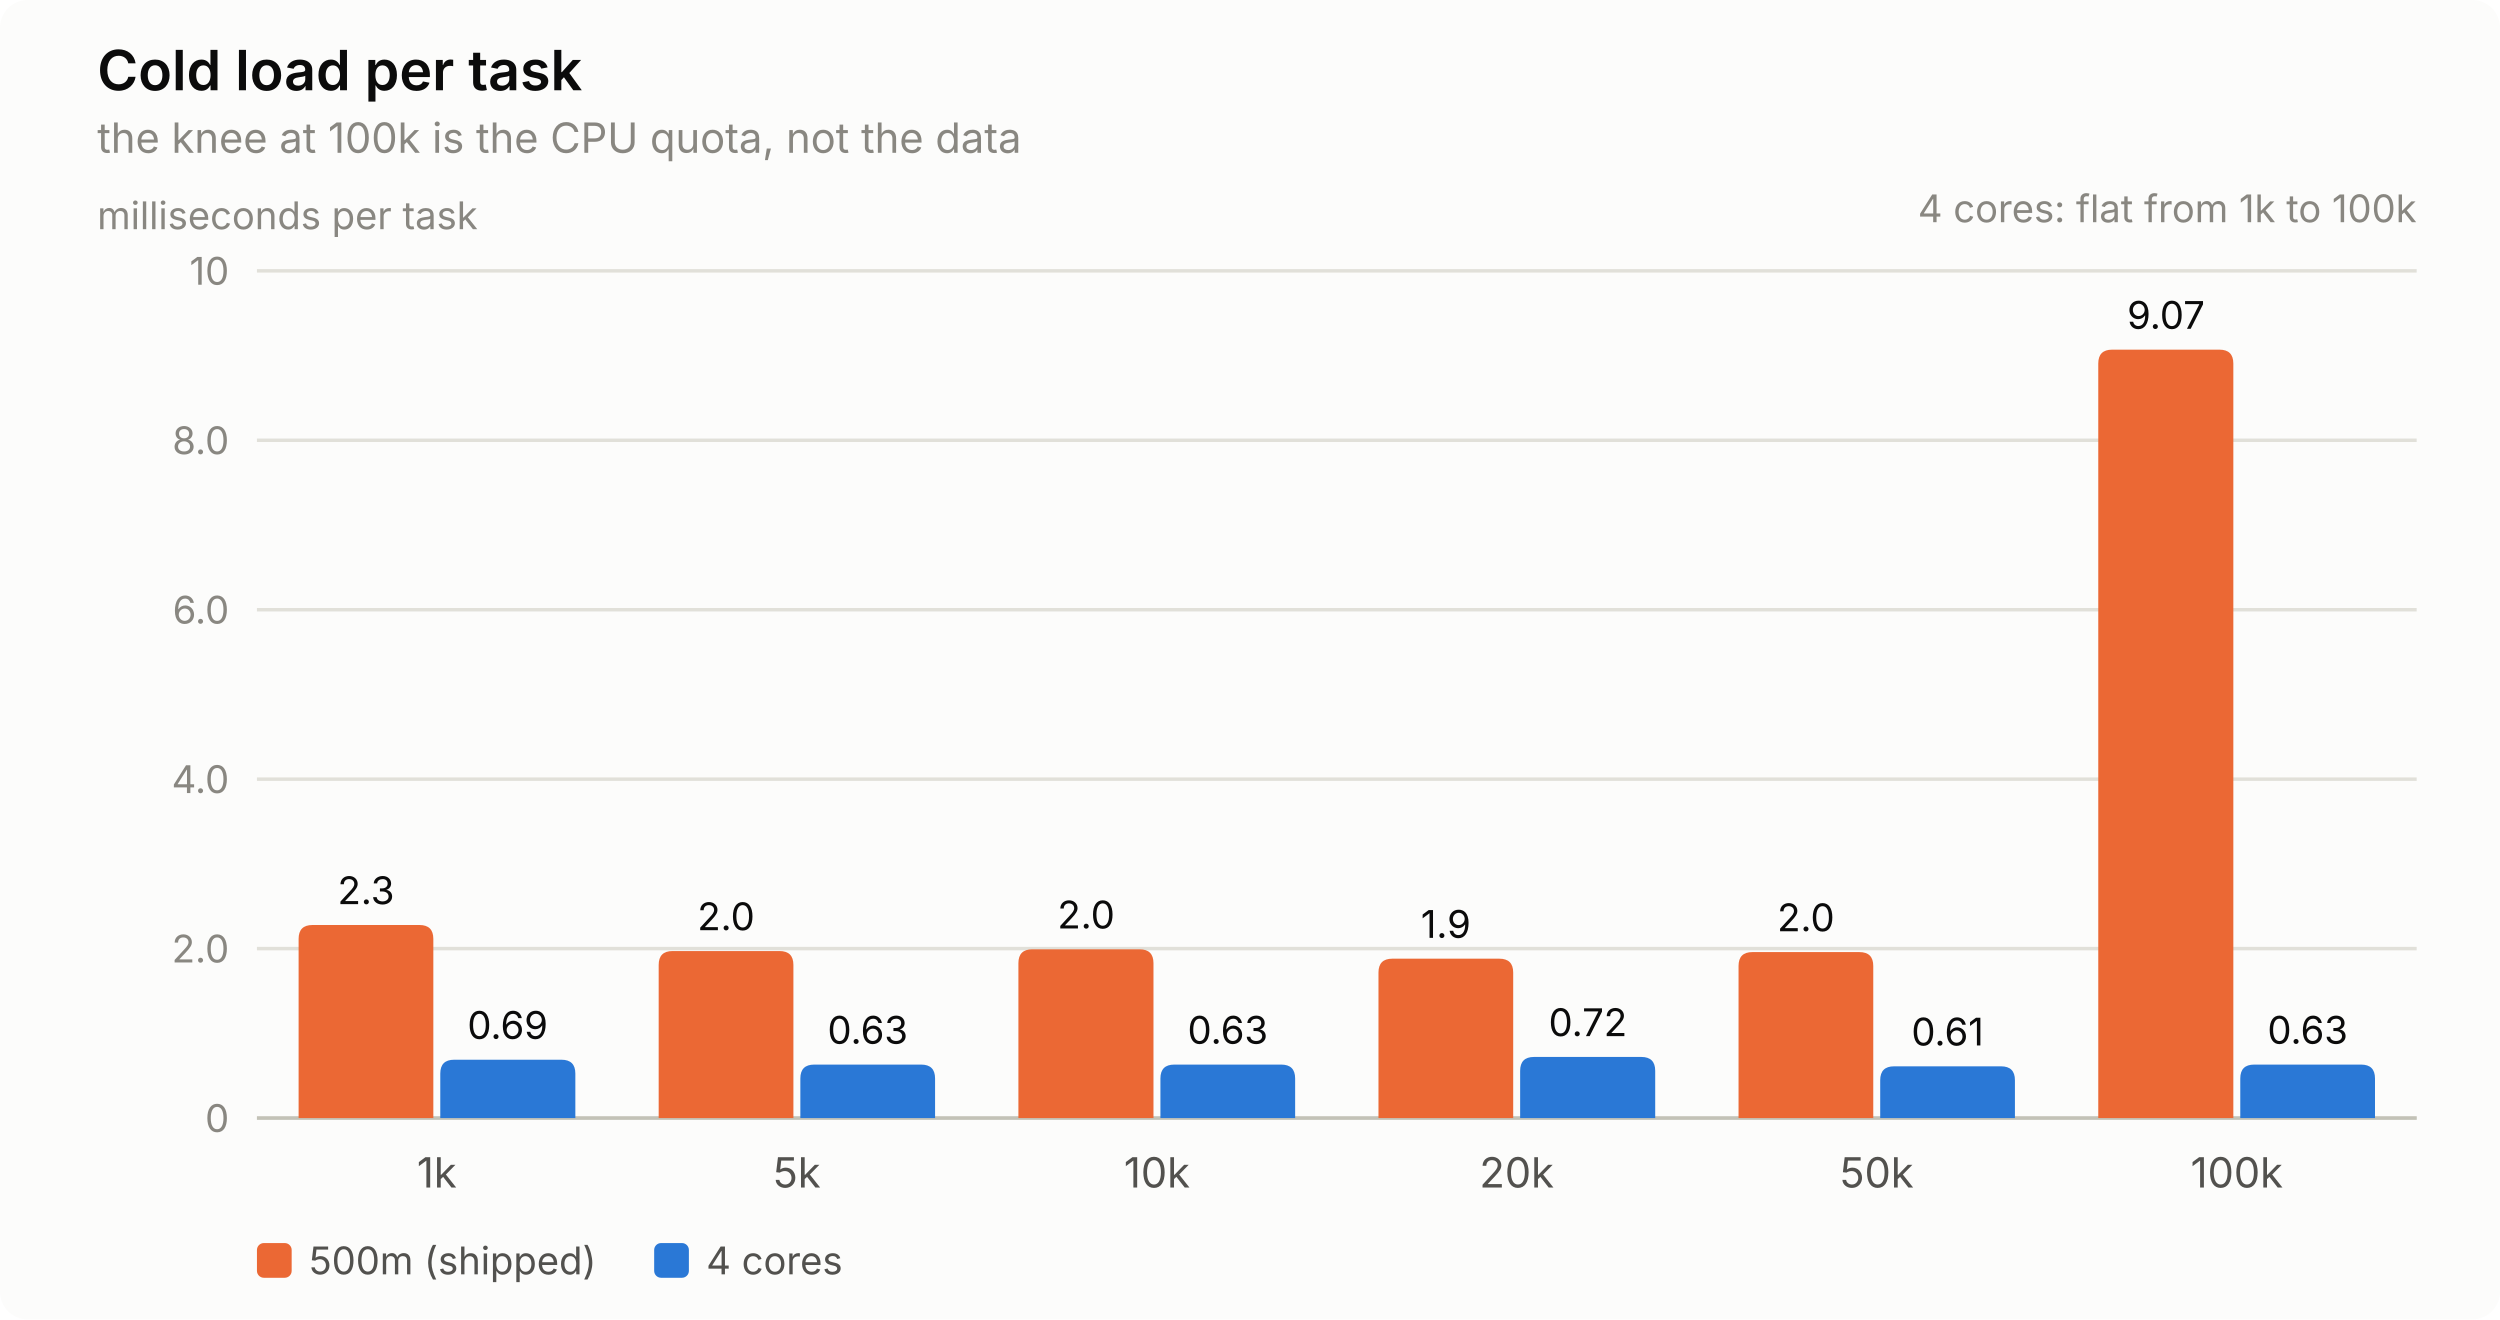
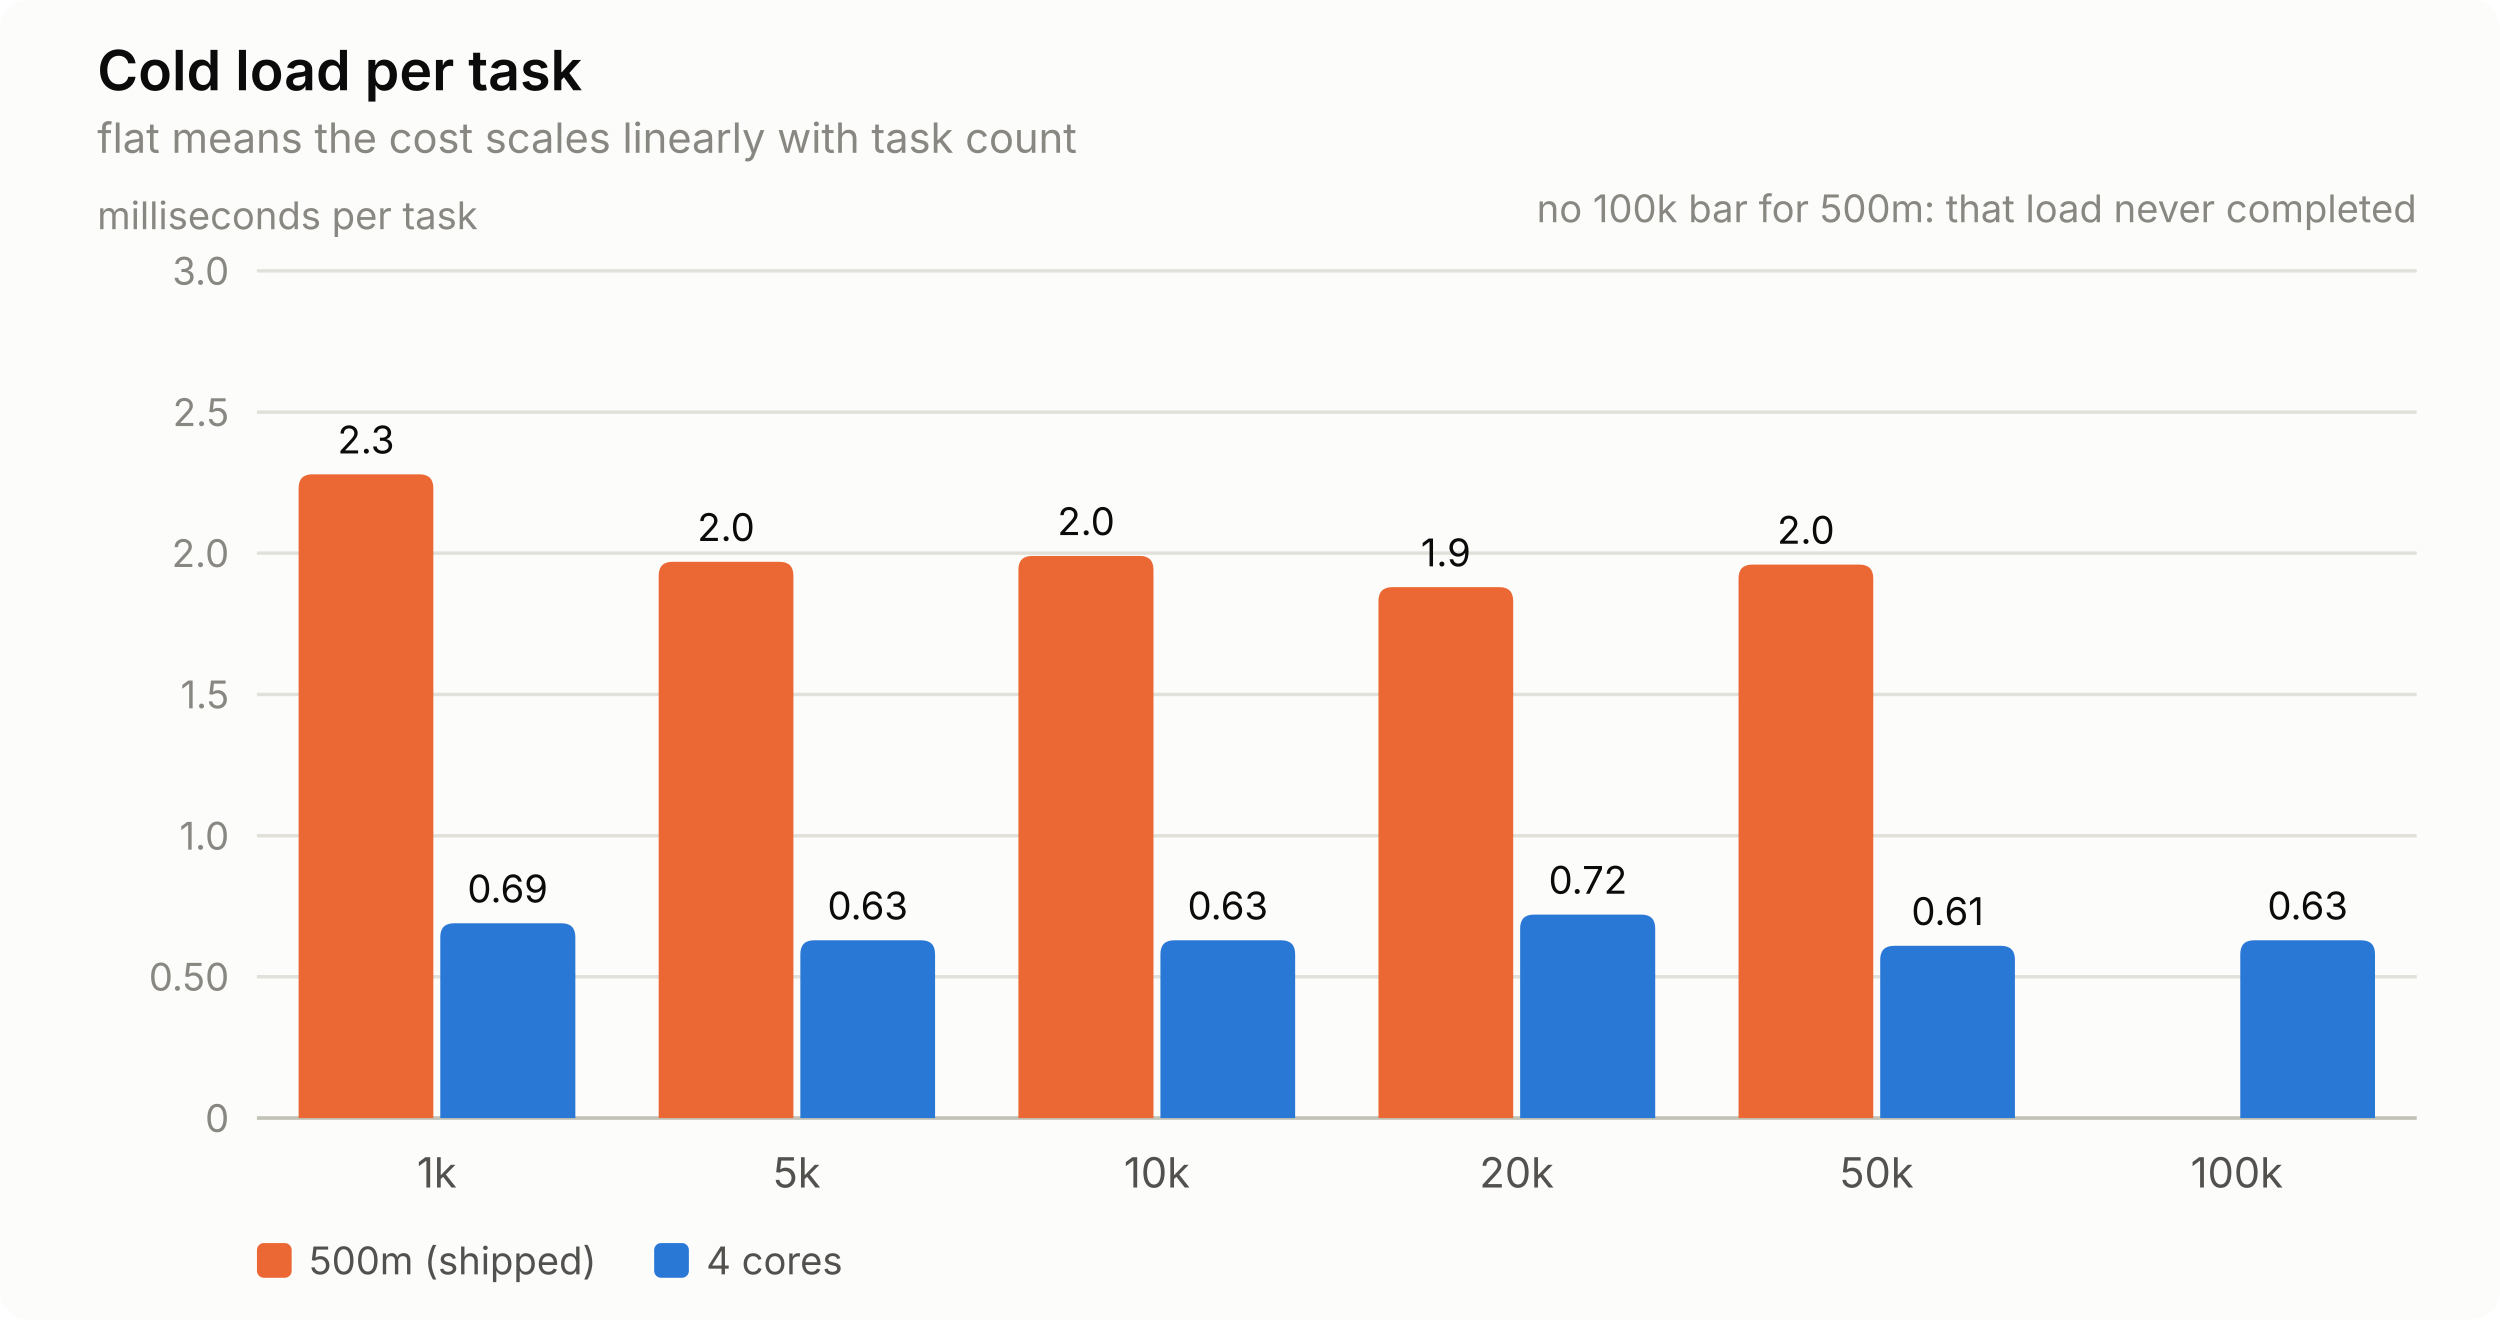
<svg xmlns="http://www.w3.org/2000/svg" viewBox="0 0 720 380" width="720" height="380" role="img">
  <rect width="720" height="380" fill="#fcfcfb" rx="8" />
  <text x="28" y="26" font-family="system-ui,-apple-system,'Segoe UI',sans-serif" font-size="16" font-weight="600" fill="#0b0b0b">Cold load per task</text>
-   <text x="28" y="44" font-family="system-ui,-apple-system,'Segoe UI',sans-serif" font-size="12" fill="#898781">the knee at 100k is the CPU quota, not the data</text>
+   <text x="28" y="44" font-family="system-ui,-apple-system,'Segoe UI',sans-serif" font-size="12" fill="#898781">flat means the cost scales linearly with task count</text>
  <line x1="74" y1="322.0" x2="696" y2="322.0" stroke="#e1e0d9" stroke-width="1" />
  <text x="66" y="326.0" text-anchor="end" font-family="system-ui,-apple-system,'Segoe UI',sans-serif" font-size="11" fill="#898781" font-variant-numeric="tabular-nums">0</text>
-   <line x1="74" y1="273.2" x2="696" y2="273.2" stroke="#e1e0d9" stroke-width="1" />
-   <text x="66" y="277.2" text-anchor="end" font-family="system-ui,-apple-system,'Segoe UI',sans-serif" font-size="11" fill="#898781" font-variant-numeric="tabular-nums">2.0</text>
-   <line x1="74" y1="224.4" x2="696" y2="224.4" stroke="#e1e0d9" stroke-width="1" />
-   <text x="66" y="228.4" text-anchor="end" font-family="system-ui,-apple-system,'Segoe UI',sans-serif" font-size="11" fill="#898781" font-variant-numeric="tabular-nums">4.0</text>
-   <line x1="74" y1="175.6" x2="696" y2="175.6" stroke="#e1e0d9" stroke-width="1" />
-   <text x="66" y="179.6" text-anchor="end" font-family="system-ui,-apple-system,'Segoe UI',sans-serif" font-size="11" fill="#898781" font-variant-numeric="tabular-nums">6.0</text>
-   <line x1="74" y1="126.8" x2="696" y2="126.8" stroke="#e1e0d9" stroke-width="1" />
-   <text x="66" y="130.8" text-anchor="end" font-family="system-ui,-apple-system,'Segoe UI',sans-serif" font-size="11" fill="#898781" font-variant-numeric="tabular-nums">8.0</text>
+   <line x1="74" y1="281.3" x2="696" y2="281.3" stroke="#e1e0d9" stroke-width="1" />
+   <text x="66" y="285.3" text-anchor="end" font-family="system-ui,-apple-system,'Segoe UI',sans-serif" font-size="11" fill="#898781" font-variant-numeric="tabular-nums">0.50</text>
+   <line x1="74" y1="240.7" x2="696" y2="240.7" stroke="#e1e0d9" stroke-width="1" />
+   <text x="66" y="244.7" text-anchor="end" font-family="system-ui,-apple-system,'Segoe UI',sans-serif" font-size="11" fill="#898781" font-variant-numeric="tabular-nums">1.0</text>
+   <line x1="74" y1="200.0" x2="696" y2="200.0" stroke="#e1e0d9" stroke-width="1" />
+   <text x="66" y="204.0" text-anchor="end" font-family="system-ui,-apple-system,'Segoe UI',sans-serif" font-size="11" fill="#898781" font-variant-numeric="tabular-nums">1.5</text>
+   <line x1="74" y1="159.3" x2="696" y2="159.3" stroke="#e1e0d9" stroke-width="1" />
+   <text x="66" y="163.3" text-anchor="end" font-family="system-ui,-apple-system,'Segoe UI',sans-serif" font-size="11" fill="#898781" font-variant-numeric="tabular-nums">2.0</text>
+   <line x1="74" y1="118.7" x2="696" y2="118.7" stroke="#e1e0d9" stroke-width="1" />
+   <text x="66" y="122.7" text-anchor="end" font-family="system-ui,-apple-system,'Segoe UI',sans-serif" font-size="11" fill="#898781" font-variant-numeric="tabular-nums">2.5</text>
  <line x1="74" y1="78.0" x2="696" y2="78.0" stroke="#e1e0d9" stroke-width="1" />
-   <text x="66" y="82.0" text-anchor="end" font-family="system-ui,-apple-system,'Segoe UI',sans-serif" font-size="11" fill="#898781" font-variant-numeric="tabular-nums">10</text>
+   <text x="66" y="82.0" text-anchor="end" font-family="system-ui,-apple-system,'Segoe UI',sans-serif" font-size="11" fill="#898781" font-variant-numeric="tabular-nums">3.0</text>
  <line x1="74" y1="322" x2="696" y2="322" stroke="#c3c2b7" stroke-width="1" />
  <text x="28" y="66" font-family="system-ui,-apple-system,'Segoe UI',sans-serif" font-size="11" fill="#898781">milliseconds per task</text>
  <text x="125.8" y="342.0" text-anchor="middle" font-family="system-ui,-apple-system,'Segoe UI',sans-serif" font-size="12" fill="#52514e">1k</text>
  <text x="229.5" y="342.0" text-anchor="middle" font-family="system-ui,-apple-system,'Segoe UI',sans-serif" font-size="12" fill="#52514e">5k</text>
  <text x="333.2" y="342.0" text-anchor="middle" font-family="system-ui,-apple-system,'Segoe UI',sans-serif" font-size="12" fill="#52514e">10k</text>
  <text x="436.8" y="342.0" text-anchor="middle" font-family="system-ui,-apple-system,'Segoe UI',sans-serif" font-size="12" fill="#52514e">20k</text>
  <text x="540.5" y="342.0" text-anchor="middle" font-family="system-ui,-apple-system,'Segoe UI',sans-serif" font-size="12" fill="#52514e">50k</text>
  <text x="644.2" y="342.0" text-anchor="middle" font-family="system-ui,-apple-system,'Segoe UI',sans-serif" font-size="12" fill="#52514e">100k</text>
-   <path d="M86.0,322 L86.0,270.4 Q86.0,266.4 90.0,266.4 L120.8,266.4 Q124.8,266.4 124.8,270.4 L124.8,322 Z" fill="#eb6834" />
-   <text x="105.4" y="260.4" text-anchor="middle" font-family="system-ui,-apple-system,'Segoe UI',sans-serif" font-size="11" fill="#0b0b0b" font-variant-numeric="tabular-nums">2.3</text>
-   <path d="M189.7,322 L189.7,277.9 Q189.7,273.9 193.7,273.9 L224.5,273.9 Q228.5,273.9 228.5,277.9 L228.5,322 Z" fill="#eb6834" />
-   <text x="209.1" y="267.9" text-anchor="middle" font-family="system-ui,-apple-system,'Segoe UI',sans-serif" font-size="11" fill="#0b0b0b" font-variant-numeric="tabular-nums">2.0</text>
-   <path d="M293.3,322 L293.3,277.4 Q293.3,273.4 297.3,273.4 L328.2,273.4 Q332.2,273.4 332.2,277.4 L332.2,322 Z" fill="#eb6834" />
-   <text x="312.8" y="267.4" text-anchor="middle" font-family="system-ui,-apple-system,'Segoe UI',sans-serif" font-size="11" fill="#0b0b0b" font-variant-numeric="tabular-nums">2.0</text>
-   <path d="M397.0,322 L397.0,280.1 Q397.0,276.1 401.0,276.1 L431.8,276.1 Q435.8,276.1 435.8,280.1 L435.8,322 Z" fill="#eb6834" />
-   <text x="416.4" y="270.1" text-anchor="middle" font-family="system-ui,-apple-system,'Segoe UI',sans-serif" font-size="11" fill="#0b0b0b" font-variant-numeric="tabular-nums">1.9</text>
-   <path d="M500.7,322 L500.7,278.2 Q500.7,274.2 504.7,274.2 L535.5,274.2 Q539.5,274.2 539.5,278.2 L539.5,322 Z" fill="#eb6834" />
-   <text x="520.1" y="268.2" text-anchor="middle" font-family="system-ui,-apple-system,'Segoe UI',sans-serif" font-size="11" fill="#0b0b0b" font-variant-numeric="tabular-nums">2.0</text>
-   <path d="M604.3,322 L604.3,104.7 Q604.3,100.7 608.3,100.7 L639.2,100.7 Q643.2,100.7 643.2,104.7 L643.2,322 Z" fill="#eb6834" />
-   <text x="623.8" y="94.7" text-anchor="middle" font-family="system-ui,-apple-system,'Segoe UI',sans-serif" font-size="11" fill="#0b0b0b" font-variant-numeric="tabular-nums">9.07</text>
-   <path d="M126.8,322 L126.8,309.2 Q126.8,305.2 130.8,305.2 L161.7,305.2 Q165.7,305.2 165.7,309.2 L165.7,322 Z" fill="#2a78d6" />
-   <text x="146.2" y="299.2" text-anchor="middle" font-family="system-ui,-apple-system,'Segoe UI',sans-serif" font-size="11" fill="#0b0b0b" font-variant-numeric="tabular-nums">0.69</text>
-   <path d="M230.5,322 L230.5,310.6 Q230.5,306.6 234.5,306.6 L265.3,306.6 Q269.3,306.6 269.3,310.6 L269.3,322 Z" fill="#2a78d6" />
-   <text x="249.9" y="300.6" text-anchor="middle" font-family="system-ui,-apple-system,'Segoe UI',sans-serif" font-size="11" fill="#0b0b0b" font-variant-numeric="tabular-nums">0.63</text>
-   <path d="M334.2,322 L334.2,310.6 Q334.2,306.6 338.2,306.6 L369.0,306.6 Q373.0,306.6 373.0,310.6 L373.0,322 Z" fill="#2a78d6" />
-   <text x="353.6" y="300.6" text-anchor="middle" font-family="system-ui,-apple-system,'Segoe UI',sans-serif" font-size="11" fill="#0b0b0b" font-variant-numeric="tabular-nums">0.63</text>
-   <path d="M437.8,322 L437.8,308.4 Q437.8,304.4 441.8,304.4 L472.7,304.4 Q476.7,304.4 476.7,308.4 L476.7,322 Z" fill="#2a78d6" />
-   <text x="457.3" y="298.4" text-anchor="middle" font-family="system-ui,-apple-system,'Segoe UI',sans-serif" font-size="11" fill="#0b0b0b" font-variant-numeric="tabular-nums">0.72</text>
-   <path d="M541.5,322 L541.5,311.1 Q541.5,307.1 545.5,307.1 L576.3,307.1 Q580.3,307.1 580.3,311.1 L580.3,322 Z" fill="#2a78d6" />
-   <text x="560.9" y="301.1" text-anchor="middle" font-family="system-ui,-apple-system,'Segoe UI',sans-serif" font-size="11" fill="#0b0b0b" font-variant-numeric="tabular-nums">0.61</text>
-   <path d="M645.2,322 L645.2,310.6 Q645.2,306.6 649.2,306.6 L680.0,306.6 Q684.0,306.6 684.0,310.6 L684.0,322 Z" fill="#2a78d6" />
-   <text x="664.6" y="300.6" text-anchor="middle" font-family="system-ui,-apple-system,'Segoe UI',sans-serif" font-size="11" fill="#0b0b0b" font-variant-numeric="tabular-nums">0.63</text>
+   <path d="M86.0,322 L86.0,140.6 Q86.0,136.6 90.0,136.6 L120.8,136.6 Q124.8,136.6 124.8,140.6 L124.8,322 Z" fill="#eb6834" />
+   <text x="105.4" y="130.6" text-anchor="middle" font-family="system-ui,-apple-system,'Segoe UI',sans-serif" font-size="11" fill="#0b0b0b" font-variant-numeric="tabular-nums">2.3</text>
+   <path d="M189.7,322 L189.7,165.8 Q189.7,161.8 193.7,161.8 L224.5,161.8 Q228.5,161.8 228.5,165.8 L228.5,322 Z" fill="#eb6834" />
+   <text x="209.1" y="155.8" text-anchor="middle" font-family="system-ui,-apple-system,'Segoe UI',sans-serif" font-size="11" fill="#0b0b0b" font-variant-numeric="tabular-nums">2.0</text>
+   <path d="M293.3,322 L293.3,164.1 Q293.3,160.1 297.3,160.1 L328.2,160.1 Q332.2,160.1 332.2,164.1 L332.2,322 Z" fill="#eb6834" />
+   <text x="312.8" y="154.1" text-anchor="middle" font-family="system-ui,-apple-system,'Segoe UI',sans-serif" font-size="11" fill="#0b0b0b" font-variant-numeric="tabular-nums">2.0</text>
+   <path d="M397.0,322 L397.0,173.1 Q397.0,169.1 401.0,169.1 L431.8,169.1 Q435.8,169.1 435.8,173.1 L435.8,322 Z" fill="#eb6834" />
+   <text x="416.4" y="163.1" text-anchor="middle" font-family="system-ui,-apple-system,'Segoe UI',sans-serif" font-size="11" fill="#0b0b0b" font-variant-numeric="tabular-nums">1.9</text>
+   <path d="M500.7,322 L500.7,166.6 Q500.7,162.6 504.7,162.6 L535.5,162.6 Q539.5,162.6 539.5,166.6 L539.5,322 Z" fill="#eb6834" />
+   <text x="520.1" y="156.6" text-anchor="middle" font-family="system-ui,-apple-system,'Segoe UI',sans-serif" font-size="11" fill="#0b0b0b" font-variant-numeric="tabular-nums">2.0</text>
+   <path d="M126.8,322 L126.8,269.9 Q126.8,265.9 130.8,265.9 L161.7,265.9 Q165.7,265.9 165.7,269.9 L165.7,322 Z" fill="#2a78d6" />
+   <text x="146.2" y="259.9" text-anchor="middle" font-family="system-ui,-apple-system,'Segoe UI',sans-serif" font-size="11" fill="#0b0b0b" font-variant-numeric="tabular-nums">0.69</text>
+   <path d="M230.5,322 L230.5,274.8 Q230.5,270.8 234.5,270.8 L265.3,270.8 Q269.3,270.8 269.3,274.8 L269.3,322 Z" fill="#2a78d6" />
+   <text x="249.9" y="264.8" text-anchor="middle" font-family="system-ui,-apple-system,'Segoe UI',sans-serif" font-size="11" fill="#0b0b0b" font-variant-numeric="tabular-nums">0.63</text>
+   <path d="M334.2,322 L334.2,274.8 Q334.2,270.8 338.2,270.8 L369.0,270.8 Q373.0,270.8 373.0,274.8 L373.0,322 Z" fill="#2a78d6" />
+   <text x="353.6" y="264.8" text-anchor="middle" font-family="system-ui,-apple-system,'Segoe UI',sans-serif" font-size="11" fill="#0b0b0b" font-variant-numeric="tabular-nums">0.63</text>
+   <path d="M437.8,322 L437.8,267.4 Q437.8,263.4 441.8,263.4 L472.7,263.4 Q476.7,263.4 476.7,267.4 L476.7,322 Z" fill="#2a78d6" />
+   <text x="457.3" y="257.4" text-anchor="middle" font-family="system-ui,-apple-system,'Segoe UI',sans-serif" font-size="11" fill="#0b0b0b" font-variant-numeric="tabular-nums">0.72</text>
+   <path d="M541.5,322 L541.5,276.4 Q541.5,272.4 545.5,272.4 L576.3,272.4 Q580.3,272.4 580.3,276.4 L580.3,322 Z" fill="#2a78d6" />
+   <text x="560.9" y="266.4" text-anchor="middle" font-family="system-ui,-apple-system,'Segoe UI',sans-serif" font-size="11" fill="#0b0b0b" font-variant-numeric="tabular-nums">0.61</text>
+   <path d="M645.2,322 L645.2,274.8 Q645.2,270.8 649.2,270.8 L680.0,270.8 Q684.0,270.8 684.0,274.8 L684.0,322 Z" fill="#2a78d6" />
+   <text x="664.6" y="264.8" text-anchor="middle" font-family="system-ui,-apple-system,'Segoe UI',sans-serif" font-size="11" fill="#0b0b0b" font-variant-numeric="tabular-nums">0.63</text>
  <rect x="74" y="358" width="10" height="10" rx="2" fill="#eb6834" />
  <text x="89" y="367" font-family="system-ui,-apple-system,'Segoe UI',sans-serif" font-size="11" fill="#52514e">500m (shipped)</text>
  <rect x="188.4" y="358" width="10" height="10" rx="2" fill="#2a78d6" />
  <text x="203.4" y="367" font-family="system-ui,-apple-system,'Segoe UI',sans-serif" font-size="11" fill="#52514e">4 cores</text>
-   <text x="696" y="64" text-anchor="end" font-family="system-ui,-apple-system,'Segoe UI',sans-serif" font-size="11" fill="#898781">4 cores: flat from 1k to 100k</text>
+   <text x="696" y="64" text-anchor="end" font-family="system-ui,-apple-system,'Segoe UI',sans-serif" font-size="11" fill="#898781">no 100k bar for 500m: that load never completed</text>
</svg>
